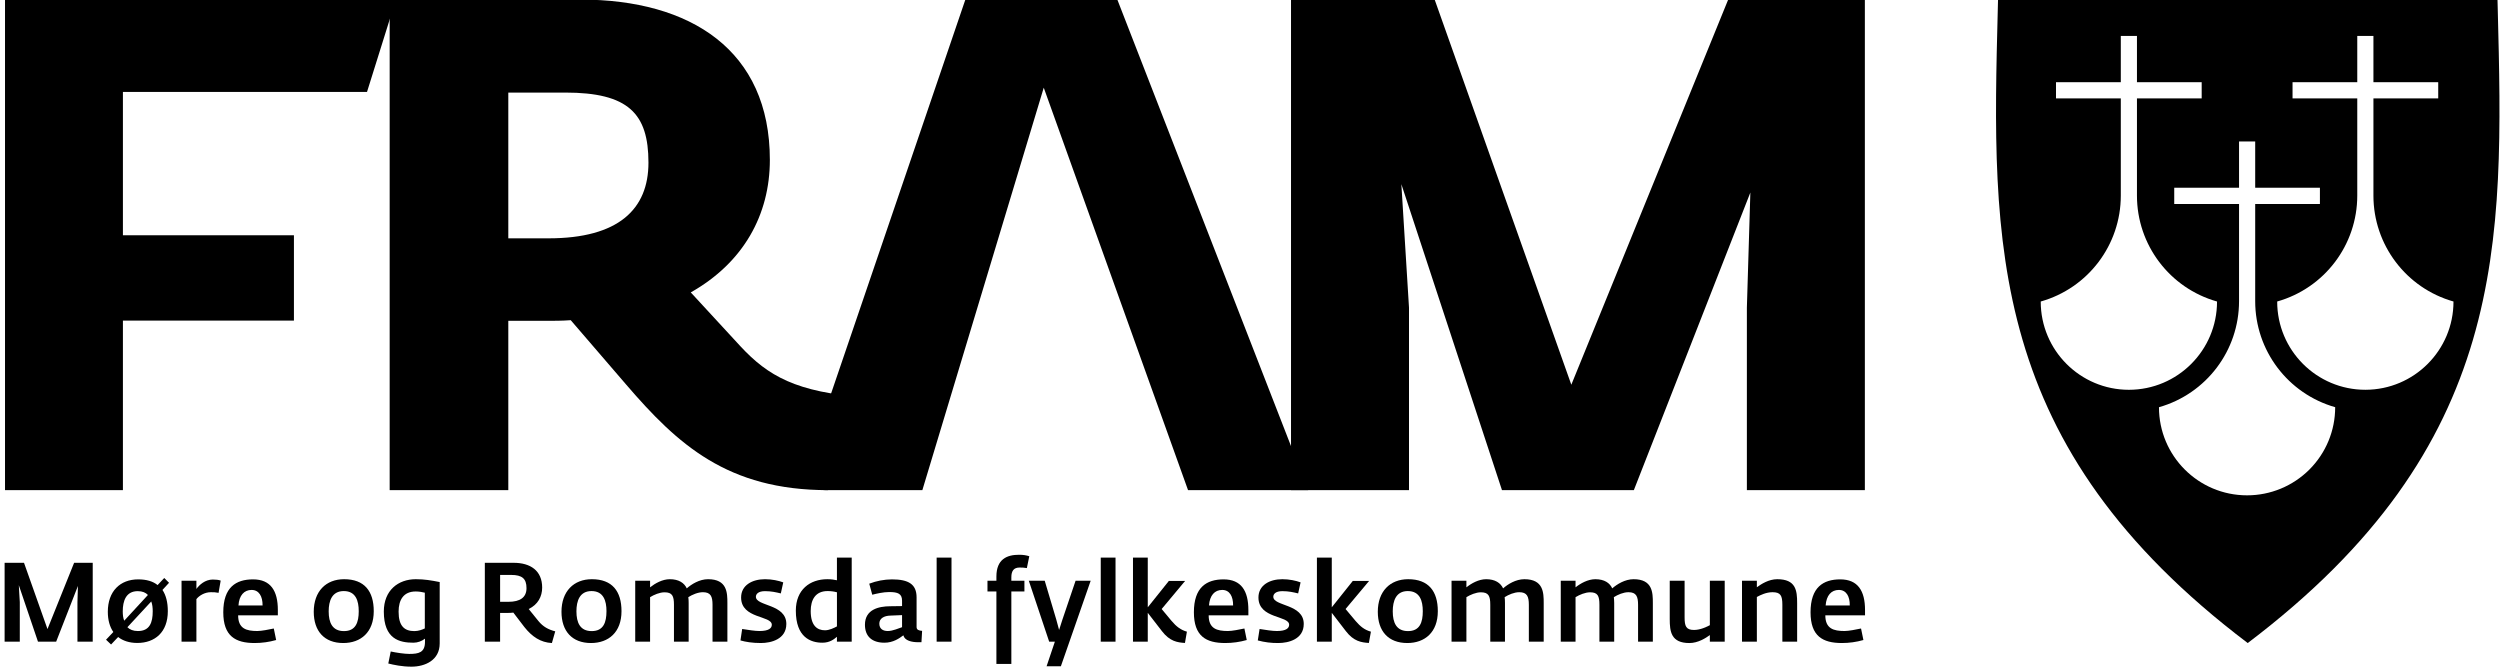
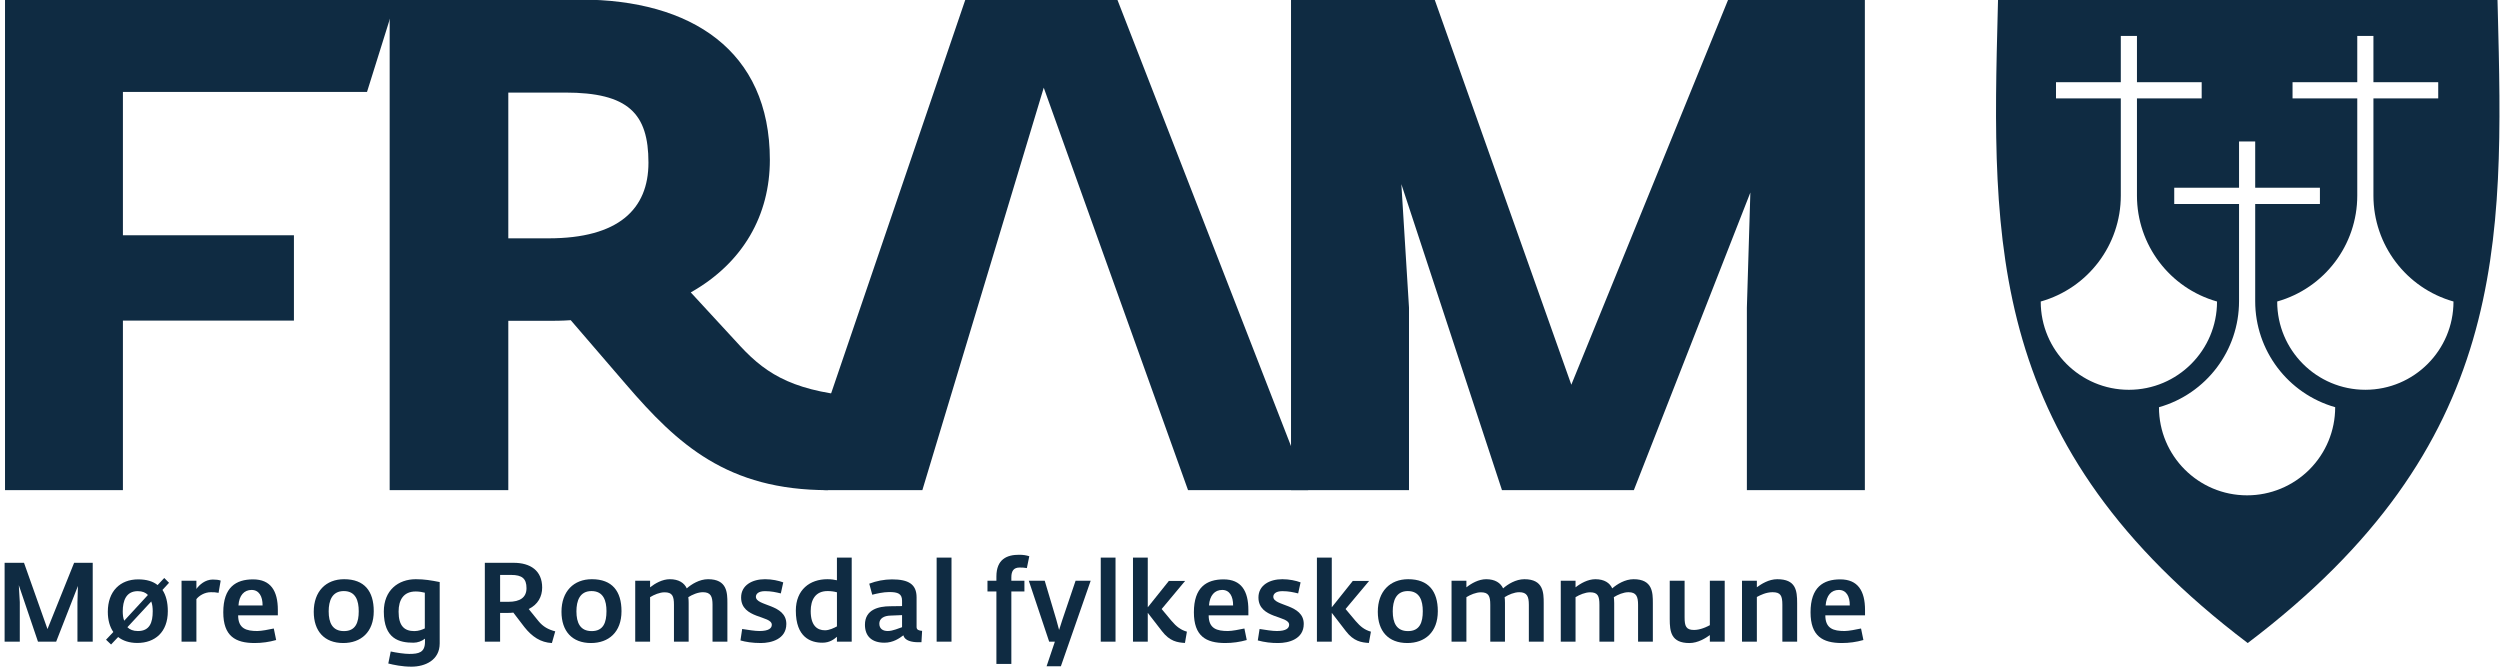
<svg xmlns="http://www.w3.org/2000/svg" width="180" height="48" fill="none">
-   <path fill="black" d="M.332 40.523h1.397l1.69 4.77 1.917-4.77h1.34v5.676h-1.1v-2.847l.035-1.163-1.567 4.01h-1.31l-1.38-4.069.071 1.222V46.2H.332v-5.676Z" />
-   <path fill="black" fill-rule="evenodd" d="m7.634 46.06.526-.556c-.257-.369-.397-.86-.397-1.456 0-1.473.882-2.333 2.186-2.333.593 0 1.059.136 1.398.41l.479-.51.345.346-.474.514c.258.386.386.9.386 1.532 0 1.514-.93 2.286-2.198 2.286-.573 0-1.035-.158-1.38-.427l-.508.538-.363-.345Zm3.017-3.222c-.158-.17-.398-.275-.731-.275-.848 0-1.082.701-1.082 1.456 0 .24.024.48.106.672l1.707-1.853Zm.345 1.175c0-.246-.024-.497-.106-.708L9.172 45.16c.175.17.415.275.76.275.853 0 1.064-.626 1.064-1.421Z" clip-rule="evenodd" />
-   <path fill="black" d="M13.071 41.814h1.07v.59c.21-.297.632-.677 1.181-.677.246 0 .427.023.567.076l-.152.882a2.37 2.37 0 0 0-.561-.046c-.444 0-.842.251-1.035.497v3.063h-1.07v-4.385Z" />
-   <path fill="black" fill-rule="evenodd" d="M16.076 44.083c0-1.795.907-2.368 2.146-2.368 1.269 0 1.783.83 1.783 2.204v.386h-2.859c0 .965.602 1.128 1.38 1.128.304 0 .825-.105 1.187-.181l.17.83a5.66 5.66 0 0 1-1.55.216c-1.38 0-2.257-.496-2.257-2.215Zm2.83-.491c.006-.661-.263-1.117-.79-1.117-.537 0-.9.392-.946 1.117h1.736ZM22.59 44.048c0-1.474.882-2.345 2.186-2.345 1.462 0 2.134.86 2.134 2.304 0 1.514-.93 2.291-2.198 2.291-1.357 0-2.122-.853-2.122-2.25Zm3.239-.041c0-.743-.21-1.45-1.076-1.45-.854 0-1.088.707-1.088 1.461 0 .813.264 1.421 1.1 1.421.853 0 1.064-.637 1.064-1.432ZM27.957 47.772l.175-.865c.403.087.994.175 1.333.175.672 0 1.134-.094 1.134-.865v-.234a1.36 1.36 0 0 1-.83.292c-1.006 0-2.134-.257-2.134-2.245 0-1.532 1.04-2.327 2.303-2.327.62 0 1.1.082 1.72.205v4.42c0 1.204-1.047 1.672-2.035 1.672-.667 0-1.28-.129-1.666-.228Zm2.63-2.526v-2.572c-.175-.035-.362-.088-.654-.088-.877 0-1.234.602-1.234 1.456 0 1.04.427 1.397 1.134 1.397.304 0 .556-.1.755-.193ZM37.755 45.147l-.795-1.04a2.913 2.913 0 0 1-.397.023h-.556v2.07h-1.099v-5.678h2.076c1.204 0 2.052.562 2.052 1.784 0 .643-.304 1.222-.97 1.543l.7.865c.334.41.714.614 1.211.743l-.24.842c-.812-.041-1.432-.456-1.982-1.152ZM36.61 43.33c.837 0 1.298-.316 1.298-.982 0-.69-.321-.953-1.104-.953h-.796v1.935h.602ZM40.427 44.048c0-1.474.883-2.345 2.187-2.345 1.462 0 2.134.86 2.134 2.304 0 1.514-.93 2.291-2.198 2.291-1.357 0-2.123-.853-2.123-2.25Zm3.24-.041c0-.743-.211-1.45-1.077-1.45-.853 0-1.087.707-1.087 1.461 0 .813.263 1.421 1.1 1.421.853 0 1.063-.637 1.063-1.432Z" clip-rule="evenodd" />
-   <path fill="black" d="M45.736 41.814h1.07v.474c.362-.287.888-.585 1.42-.585.65 0 1.041.27 1.222.66.334-.297.912-.66 1.532-.66 1.374 0 1.392.97 1.392 1.719v2.777h-1.07v-2.654c0-.597-.129-.906-.69-.906-.363 0-.766.175-1.053.356.018.14.024.28.024.421V46.2h-1.058v-2.654c0-.638-.123-.9-.679-.9-.344 0-.76.175-1.04.35V46.2h-1.07v-4.385ZM53.313 46.111l.123-.824c.462.07.912.146 1.245.146.684 0 .889-.21.889-.45 0-.678-2.21-.415-2.21-1.964 0-.883.8-1.316 1.719-1.316.514 0 .976.105 1.315.228l-.175.795c-.345-.082-.678-.163-1.14-.163-.492 0-.655.216-.655.403 0 .696 2.192.503 2.192 1.959 0 1.099-1.099 1.373-1.83 1.373-.62 0-1.105-.081-1.473-.187Z" />
-   <path fill="black" fill-rule="evenodd" d="M57.3 43.966c0-1.509 1.012-2.263 2.269-2.263.304 0 .485.035.69.076v-1.631h1.064v6.051h-1.064v-.35c-.217.18-.515.426-1.047.426-.842 0-1.912-.386-1.912-2.31ZM60.26 45.1v-2.456a2.54 2.54 0 0 0-.679-.087c-.865 0-1.21.62-1.21 1.438 0 1.04.456 1.386 1.03 1.386.31 0 .666-.176.859-.281ZM62.276 44.983c0-1.105.994-1.327 1.806-1.333l.866-.012v-.386c0-.502-.293-.625-.924-.625-.415 0-.9.111-1.222.193l-.216-.795a4.64 4.64 0 0 1 1.63-.31c1.211 0 1.778.356 1.778 1.298v2.134c0 .21.176.257.398.275l-.047.818h-.234c-.468 0-.97-.111-1.07-.497-.28.21-.725.532-1.362.532-.889 0-1.403-.45-1.403-1.292Zm2.672.175v-.87l-.813.034c-.503.006-.824.217-.824.58 0 .385.275.531.608.531.368 0 .8-.204 1.029-.275Z" clip-rule="evenodd" />
-   <path fill="black" d="M67.438 40.148h1.07v6.051h-1.07v-6.051ZM71.741 42.586h-.643v-.772h.643v-.304c0-1.245.755-1.567 1.626-1.567.31 0 .514.035.742.106l-.175.853a2.868 2.868 0 0 0-.52-.04c-.422 0-.597.239-.597.707v.245h.941v.772h-.941v5.215h-1.076v-5.215ZM75.95 46.2h-.409l-1.467-4.386h1.146l.836 2.807.199.736.234-.73.953-2.813h1.087l-2.146 6.157h-1.029l.597-1.772ZM79.254 40.148h1.064v6.051h-1.064v-6.051ZM81.575 40.148h1.064v3.578l1.52-1.9h1.17l-1.69 2.023.72.865c.344.404.66.643 1.098.766l-.14.813c-.55-.035-1.093-.117-1.655-.848l-1.023-1.321v2.075h-1.064v-6.051Z" />
-   <path fill="black" fill-rule="evenodd" d="M85.96 44.083c0-1.795.906-2.368 2.14-2.368 1.269 0 1.783.83 1.783 2.204v.386h-2.859c0 .965.602 1.128 1.386 1.128.304 0 .824-.105 1.187-.181l.169.83a5.66 5.66 0 0 1-1.55.216c-1.385 0-2.256-.496-2.256-2.215Zm2.824-.491c.006-.661-.257-1.117-.784-1.117-.543 0-.9.392-.953 1.117h1.737Z" clip-rule="evenodd" />
-   <path fill="black" d="m90.561 46.111.129-.824c.456.07.906.146 1.245.146.678 0 .883-.21.883-.45 0-.678-2.21-.415-2.21-1.964 0-.883.801-1.316 1.719-1.316.514 0 .982.105 1.315.228l-.175.795c-.345-.082-.672-.163-1.14-.163-.491 0-.649.216-.649.403 0 .696 2.192.503 2.192 1.959 0 1.099-1.099 1.373-1.83 1.373a5.4 5.4 0 0 1-1.479-.187ZM94.818 40.148h1.07v3.578l1.514-1.9h1.175l-1.696 2.023.725.865c.345.404.655.643 1.1.766l-.147.813c-.543-.035-1.093-.117-1.654-.848l-1.017-1.321v2.075h-1.07v-6.051Z" />
-   <path fill="black" fill-rule="evenodd" d="M99.202 44.048c0-1.474.883-2.345 2.187-2.345 1.462 0 2.134.86 2.134 2.304 0 1.514-.93 2.291-2.198 2.291-1.363 0-2.123-.853-2.123-2.25Zm3.239-.041c0-.743-.21-1.45-1.081-1.45-.848 0-1.082.707-1.082 1.461 0 .813.263 1.421 1.099 1.421.854 0 1.064-.637 1.064-1.432Z" clip-rule="evenodd" />
-   <path fill="black" d="M104.511 41.814h1.07v.474c.357-.287.889-.585 1.421-.585.649 0 1.04.27 1.222.66.333-.297.912-.66 1.531-.66 1.374 0 1.392.97 1.392 1.719v2.777h-1.07v-2.654c0-.597-.129-.906-.69-.906-.362 0-.766.175-1.052.356.017.14.023.28.023.421V46.2H107.3v-2.654c0-.638-.123-.9-.678-.9-.345 0-.76.175-1.041.35V46.2h-1.07v-4.385ZM112.375 41.814h1.064v.474c.362-.287.894-.585 1.426-.585.649 0 1.041.27 1.216.66.34-.297.918-.66 1.538-.66 1.374 0 1.386.97 1.386 1.719v2.777h-1.064v-2.654c0-.597-.129-.906-.69-.906-.363 0-.766.175-1.053.356.012.14.024.28.024.421V46.2h-1.064v-2.654c0-.638-.117-.9-.673-.9-.345 0-.76.175-1.046.35V46.2h-1.064v-4.385ZM120.221 44.568v-2.753h1.07v2.636c0 .632.105.906.678.906.462 0 .935-.233 1.14-.344v-3.198h1.07v4.384h-1.07v-.473c-.287.21-.848.573-1.473.573-1.322 0-1.415-.83-1.415-1.73ZM125.424 41.814h1.07v.468c.322-.234.859-.579 1.467-.579 1.345 0 1.433.813 1.433 1.719v2.777h-1.064v-2.654c0-.667-.129-.906-.713-.906-.439 0-.86.198-1.123.344V46.2h-1.07v-4.385Z" />
-   <path fill="black" fill-rule="evenodd" d="M130.359 44.083c0-1.795.906-2.368 2.139-2.368 1.269 0 1.784.83 1.784 2.204v.386h-2.859c0 .965.602 1.128 1.385 1.128.304 0 .825-.105 1.187-.181l.17.83a5.664 5.664 0 0 1-1.55.216c-1.385 0-2.256-.496-2.256-2.215Zm2.824-.491c.011-.661-.258-1.117-.784-1.117-.544 0-.9.392-.953 1.117h1.737Z" clip-rule="evenodd" />
-   <path fill="black" d="M69.508-.03h10.939l13.74 35.32h-8.648L75.15 6.314 66.41 35.29h-7.115l-.28-4.543L69.507-.03Z" />
-   <path fill="black" fill-rule="evenodd" d="M8.85 35.29H.361V-.03h28.145l-2.081 6.648H8.85V35.29Zm12.313-12.208v-6.145H8.85v6.145h12.313Z" clip-rule="evenodd" />
-   <path fill="black" fill-rule="evenodd" d="m45.093 27.7-4-4.647c-.601.047-1.244.047-1.9.047h-2.595v12.19h-8.542V-.03h13.74c7.94 0 13.634 3.649 13.634 11.542 0 3.946-1.895 7.396-5.695 9.541l3.596 3.9c1.952 2.093 3.993 3.31 9.02 3.654l-2.735 6.683c-7.238 0-10.828-3.292-14.523-7.59Zm-5.601-10.54c5.051 0 7.197-2.105 7.197-5.45 0-3.542-1.45-5.045-5.993-5.045h-4.098V17.16h2.894Z" clip-rule="evenodd" />
-   <path fill="black" d="M92.953-.03h10.342l9.84 27.73L124.43-.03h9.84v35.32h-8.495V22.152l.251-8.29-8.389 21.428h-9.495l-7.244-22.03.55 8.892V35.29h-8.495V-.03Z" />
-   <path fill="black" fill-rule="evenodd" d="M179.838.67c.428 16.884.797 31.404-18.002 45.629-18.803-14.229-18.43-28.753-17.995-45.641l.017-.676h35.962l.018.689Zm-17.464 14.016v6.999a7.935 7.935 0 0 0 5.765 7.635h-.006a6.338 6.338 0 0 1-6.343 6.344 6.341 6.341 0 0 1-6.344-6.344 7.935 7.935 0 0 0 5.765-7.635v-6.999h-4.666v-1.169h4.666v-3.332h1.163v3.332h4.66v1.17h-4.66Zm-8.513-.602V7.086h4.66v-1.17h-4.66V2.585h-1.163v3.333h-4.666v1.169h4.666v6.998a7.923 7.923 0 0 1-5.765 7.624v.006a6.348 6.348 0 0 0 6.35 6.35 6.35 6.35 0 0 0 6.343-6.35v-.006a7.923 7.923 0 0 1-5.765-7.624Zm15.862-6.998v6.998a7.923 7.923 0 0 1-5.765 7.624v.006a6.348 6.348 0 0 0 6.35 6.35 6.35 6.35 0 0 0 6.343-6.35v-.006a7.923 7.923 0 0 1-5.764-7.624V7.086h4.665v-1.17h-4.665V2.585h-1.164v3.333h-4.66v1.169h4.66Z" clip-rule="evenodd" />
+   <path fill="#0F2B42" d="M.332 40.523h1.397l1.69 4.77 1.917-4.77h1.34v5.676h-1.1v-2.847l.035-1.163-1.567 4.01h-1.31l-1.38-4.069.071 1.222V46.2H.332v-5.676Z" />
+   <path fill="#0F2B42" fill-rule="evenodd" d="m7.634 46.06.526-.556c-.257-.369-.397-.86-.397-1.456 0-1.473.882-2.333 2.186-2.333.593 0 1.059.136 1.398.41l.479-.51.345.346-.474.514c.258.386.386.9.386 1.532 0 1.514-.93 2.286-2.198 2.286-.573 0-1.035-.158-1.38-.427l-.508.538-.363-.345Zm3.017-3.222c-.158-.17-.398-.275-.731-.275-.848 0-1.082.701-1.082 1.456 0 .24.024.48.106.672l1.707-1.853Zm.345 1.175c0-.246-.024-.497-.106-.708L9.172 45.16c.175.17.415.275.76.275.853 0 1.064-.626 1.064-1.421Z" clip-rule="evenodd" />
+   <path fill="#0F2B42" d="M13.071 41.814h1.07v.59c.21-.297.632-.677 1.181-.677.246 0 .427.023.567.076l-.152.882a2.37 2.37 0 0 0-.561-.046c-.444 0-.842.251-1.035.497v3.063h-1.07v-4.385Z" />
+   <path fill="#0F2B42" fill-rule="evenodd" d="M16.076 44.083c0-1.795.907-2.368 2.146-2.368 1.269 0 1.783.83 1.783 2.204v.386h-2.859c0 .965.602 1.128 1.38 1.128.304 0 .825-.105 1.187-.181l.17.83a5.66 5.66 0 0 1-1.55.216c-1.38 0-2.257-.496-2.257-2.215Zm2.83-.491c.006-.661-.263-1.117-.79-1.117-.537 0-.9.392-.946 1.117h1.736ZM22.59 44.048c0-1.474.882-2.345 2.186-2.345 1.462 0 2.134.86 2.134 2.304 0 1.514-.93 2.291-2.198 2.291-1.357 0-2.122-.853-2.122-2.25Zm3.239-.041c0-.743-.21-1.45-1.076-1.45-.854 0-1.088.707-1.088 1.461 0 .813.264 1.421 1.1 1.421.853 0 1.064-.637 1.064-1.432ZM27.957 47.772l.175-.865c.403.087.994.175 1.333.175.672 0 1.134-.094 1.134-.865v-.234a1.36 1.36 0 0 1-.83.292c-1.006 0-2.134-.257-2.134-2.245 0-1.532 1.04-2.327 2.303-2.327.62 0 1.1.082 1.72.205v4.42c0 1.204-1.047 1.672-2.035 1.672-.667 0-1.28-.129-1.666-.228Zm2.63-2.526v-2.572c-.175-.035-.362-.088-.654-.088-.877 0-1.234.602-1.234 1.456 0 1.04.427 1.397 1.134 1.397.304 0 .556-.1.755-.193ZM37.755 45.147l-.795-1.04a2.913 2.913 0 0 1-.397.023h-.556v2.07h-1.099v-5.678h2.076c1.204 0 2.052.562 2.052 1.784 0 .643-.304 1.222-.97 1.543l.7.865c.334.41.714.614 1.211.743l-.24.842c-.812-.041-1.432-.456-1.982-1.152ZM36.61 43.33c.837 0 1.298-.316 1.298-.982 0-.69-.321-.953-1.104-.953h-.796v1.935h.602ZM40.427 44.048c0-1.474.883-2.345 2.187-2.345 1.462 0 2.134.86 2.134 2.304 0 1.514-.93 2.291-2.198 2.291-1.357 0-2.123-.853-2.123-2.25Zm3.24-.041c0-.743-.211-1.45-1.077-1.45-.853 0-1.087.707-1.087 1.461 0 .813.263 1.421 1.1 1.421.853 0 1.063-.637 1.063-1.432Z" clip-rule="evenodd" />
+   <path fill="#0F2B42" d="M45.736 41.814h1.07v.474c.362-.287.888-.585 1.42-.585.65 0 1.041.27 1.222.66.334-.297.912-.66 1.532-.66 1.374 0 1.392.97 1.392 1.719v2.777h-1.07v-2.654c0-.597-.129-.906-.69-.906-.363 0-.766.175-1.053.356.018.14.024.28.024.421V46.2h-1.058v-2.654c0-.638-.123-.9-.679-.9-.344 0-.76.175-1.04.35V46.2h-1.07v-4.385ZM53.313 46.111l.123-.824c.462.07.912.146 1.245.146.684 0 .889-.21.889-.45 0-.678-2.21-.415-2.21-1.964 0-.883.8-1.316 1.719-1.316.514 0 .976.105 1.315.228l-.175.795c-.345-.082-.678-.163-1.14-.163-.492 0-.655.216-.655.403 0 .696 2.192.503 2.192 1.959 0 1.099-1.099 1.373-1.83 1.373-.62 0-1.105-.081-1.473-.187Z" />
+   <path fill="#0F2B42" fill-rule="evenodd" d="M57.3 43.966c0-1.509 1.012-2.263 2.269-2.263.304 0 .485.035.69.076v-1.631h1.064v6.051h-1.064v-.35c-.217.18-.515.426-1.047.426-.842 0-1.912-.386-1.912-2.31ZM60.26 45.1v-2.456a2.54 2.54 0 0 0-.679-.087c-.865 0-1.21.62-1.21 1.438 0 1.04.456 1.386 1.03 1.386.31 0 .666-.176.859-.281ZM62.276 44.983c0-1.105.994-1.327 1.806-1.333l.866-.012v-.386c0-.502-.293-.625-.924-.625-.415 0-.9.111-1.222.193l-.216-.795a4.64 4.64 0 0 1 1.63-.31c1.211 0 1.778.356 1.778 1.298v2.134c0 .21.176.257.398.275l-.047.818h-.234c-.468 0-.97-.111-1.07-.497-.28.21-.725.532-1.362.532-.889 0-1.403-.45-1.403-1.292Zm2.672.175v-.87l-.813.034c-.503.006-.824.217-.824.58 0 .385.275.531.608.531.368 0 .8-.204 1.029-.275Z" clip-rule="evenodd" />
+   <path fill="#0F2B42" d="M67.438 40.148h1.07v6.051h-1.07v-6.051ZM71.741 42.586h-.643v-.772h.643v-.304c0-1.245.755-1.567 1.626-1.567.31 0 .514.035.742.106l-.175.853a2.868 2.868 0 0 0-.52-.04c-.422 0-.597.239-.597.707v.245h.941v.772h-.941v5.215h-1.076v-5.215ZM75.95 46.2h-.409l-1.467-4.386h1.146l.836 2.807.199.736.234-.73.953-2.813h1.087l-2.146 6.157h-1.029l.597-1.772ZM79.254 40.148h1.064v6.051h-1.064v-6.051ZM81.575 40.148h1.064v3.578l1.52-1.9h1.17l-1.69 2.023.72.865c.344.404.66.643 1.098.766l-.14.813c-.55-.035-1.093-.117-1.655-.848l-1.023-1.321v2.075h-1.064v-6.051Z" />
+   <path fill="#0F2B42" fill-rule="evenodd" d="M85.96 44.083c0-1.795.906-2.368 2.14-2.368 1.269 0 1.783.83 1.783 2.204v.386h-2.859c0 .965.602 1.128 1.386 1.128.304 0 .824-.105 1.187-.181l.169.83a5.66 5.66 0 0 1-1.55.216c-1.385 0-2.256-.496-2.256-2.215Zm2.824-.491c.006-.661-.257-1.117-.784-1.117-.543 0-.9.392-.953 1.117h1.737Z" clip-rule="evenodd" />
+   <path fill="#0F2B42" d="m90.561 46.111.129-.824c.456.07.906.146 1.245.146.678 0 .883-.21.883-.45 0-.678-2.21-.415-2.21-1.964 0-.883.801-1.316 1.719-1.316.514 0 .982.105 1.315.228l-.175.795c-.345-.082-.672-.163-1.14-.163-.491 0-.649.216-.649.403 0 .696 2.192.503 2.192 1.959 0 1.099-1.099 1.373-1.83 1.373a5.4 5.4 0 0 1-1.479-.187ZM94.818 40.148h1.07v3.578l1.514-1.9h1.175l-1.696 2.023.725.865c.345.404.655.643 1.1.766l-.147.813c-.543-.035-1.093-.117-1.654-.848l-1.017-1.321v2.075h-1.07v-6.051Z" />
+   <path fill="#0F2B42" fill-rule="evenodd" d="M99.202 44.048c0-1.474.883-2.345 2.187-2.345 1.462 0 2.134.86 2.134 2.304 0 1.514-.93 2.291-2.198 2.291-1.363 0-2.123-.853-2.123-2.25Zm3.239-.041c0-.743-.21-1.45-1.081-1.45-.848 0-1.082.707-1.082 1.461 0 .813.263 1.421 1.099 1.421.854 0 1.064-.637 1.064-1.432Z" clip-rule="evenodd" />
+   <path fill="#0F2B42" d="M104.511 41.814h1.07v.474c.357-.287.889-.585 1.421-.585.649 0 1.04.27 1.222.66.333-.297.912-.66 1.531-.66 1.374 0 1.392.97 1.392 1.719v2.777h-1.07v-2.654c0-.597-.129-.906-.69-.906-.362 0-.766.175-1.052.356.017.14.023.28.023.421V46.2H107.3v-2.654c0-.638-.123-.9-.678-.9-.345 0-.76.175-1.041.35V46.2h-1.07v-4.385ZM112.375 41.814h1.064v.474c.362-.287.894-.585 1.426-.585.649 0 1.041.27 1.216.66.34-.297.918-.66 1.538-.66 1.374 0 1.386.97 1.386 1.719v2.777h-1.064v-2.654c0-.597-.129-.906-.69-.906-.363 0-.766.175-1.053.356.012.14.024.28.024.421V46.2h-1.064v-2.654c0-.638-.117-.9-.673-.9-.345 0-.76.175-1.046.35V46.2h-1.064v-4.385ZM120.221 44.568v-2.753h1.07v2.636c0 .632.105.906.678.906.462 0 .935-.233 1.14-.344v-3.198h1.07v4.384h-1.07v-.473c-.287.21-.848.573-1.473.573-1.322 0-1.415-.83-1.415-1.73ZM125.424 41.814h1.07v.468c.322-.234.859-.579 1.467-.579 1.345 0 1.433.813 1.433 1.719v2.777h-1.064v-2.654c0-.667-.129-.906-.713-.906-.439 0-.86.198-1.123.344V46.2h-1.07v-4.385Z" />
+   <path fill="#0F2B42" fill-rule="evenodd" d="M130.359 44.083c0-1.795.906-2.368 2.139-2.368 1.269 0 1.784.83 1.784 2.204v.386h-2.859c0 .965.602 1.128 1.385 1.128.304 0 .825-.105 1.187-.181l.17.83a5.664 5.664 0 0 1-1.55.216c-1.385 0-2.256-.496-2.256-2.215Zm2.824-.491c.011-.661-.258-1.117-.784-1.117-.544 0-.9.392-.953 1.117h1.737Z" clip-rule="evenodd" />
+   <path fill="#0F2B42" d="M69.508-.03h10.939l13.74 35.32h-8.648L75.15 6.314 66.41 35.29h-7.115l-.28-4.543L69.507-.03Z" />
+   <path fill="#0F2B42" fill-rule="evenodd" d="M8.85 35.29H.361V-.03h28.145l-2.081 6.648H8.85V35.29Zm12.313-12.208v-6.145H8.85v6.145h12.313Z" clip-rule="evenodd" />
+   <path fill="#0F2B42" fill-rule="evenodd" d="m45.093 27.7-4-4.647c-.601.047-1.244.047-1.9.047h-2.595v12.19h-8.542V-.03h13.74c7.94 0 13.634 3.649 13.634 11.542 0 3.946-1.895 7.396-5.695 9.541l3.596 3.9c1.952 2.093 3.993 3.31 9.02 3.654l-2.735 6.683c-7.238 0-10.828-3.292-14.523-7.59Zm-5.601-10.54c5.051 0 7.197-2.105 7.197-5.45 0-3.542-1.45-5.045-5.993-5.045h-4.098V17.16h2.894Z" clip-rule="evenodd" />
+   <path fill="#0F2B42" d="M92.953-.03h10.342l9.84 27.73L124.43-.03h9.84v35.32h-8.495V22.152l.251-8.29-8.389 21.428h-9.495l-7.244-22.03.55 8.892V35.29h-8.495V-.03Z" />
+   <path fill="#0F2B42" fill-rule="evenodd" d="M179.838.67c.428 16.884.797 31.404-18.002 45.629-18.803-14.229-18.43-28.753-17.995-45.641l.017-.676h35.962l.018.689Zm-17.464 14.016v6.999a7.935 7.935 0 0 0 5.765 7.635h-.006a6.338 6.338 0 0 1-6.343 6.344 6.341 6.341 0 0 1-6.344-6.344 7.935 7.935 0 0 0 5.765-7.635v-6.999h-4.666v-1.169h4.666v-3.332h1.163v3.332h4.66v1.17h-4.66Zm-8.513-.602V7.086h4.66v-1.17h-4.66V2.585h-1.163v3.333h-4.666v1.169h4.666v6.998a7.923 7.923 0 0 1-5.765 7.624v.006a6.348 6.348 0 0 0 6.35 6.35 6.35 6.35 0 0 0 6.343-6.35v-.006a7.923 7.923 0 0 1-5.765-7.624Zm15.862-6.998v6.998a7.923 7.923 0 0 1-5.765 7.624v.006a6.348 6.348 0 0 0 6.35 6.35 6.35 6.35 0 0 0 6.343-6.35v-.006a7.923 7.923 0 0 1-5.764-7.624V7.086h4.665v-1.17h-4.665V2.585h-1.164v3.333h-4.66v1.169h4.66Z" clip-rule="evenodd" />
</svg>
